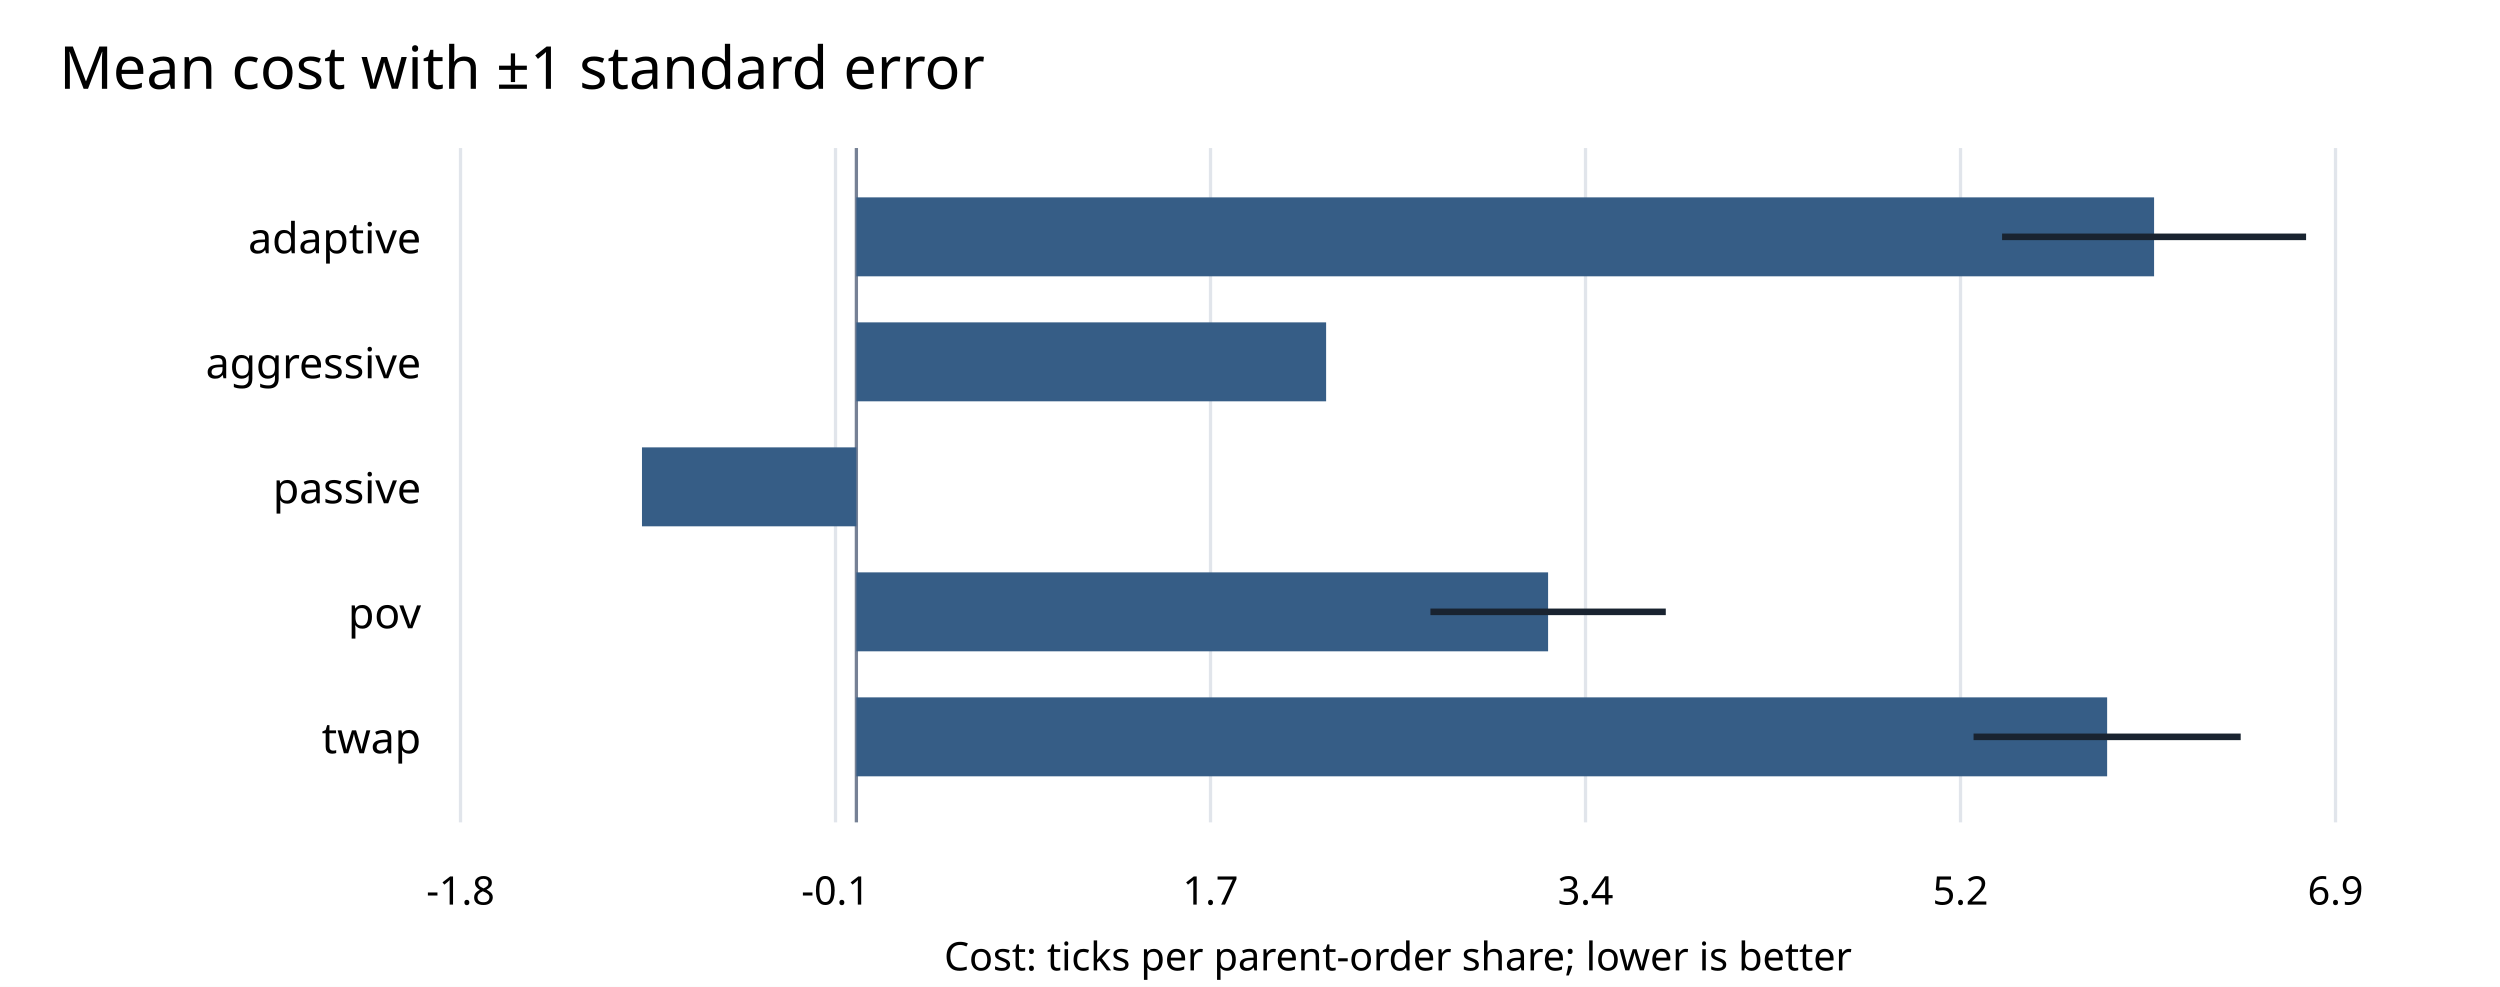
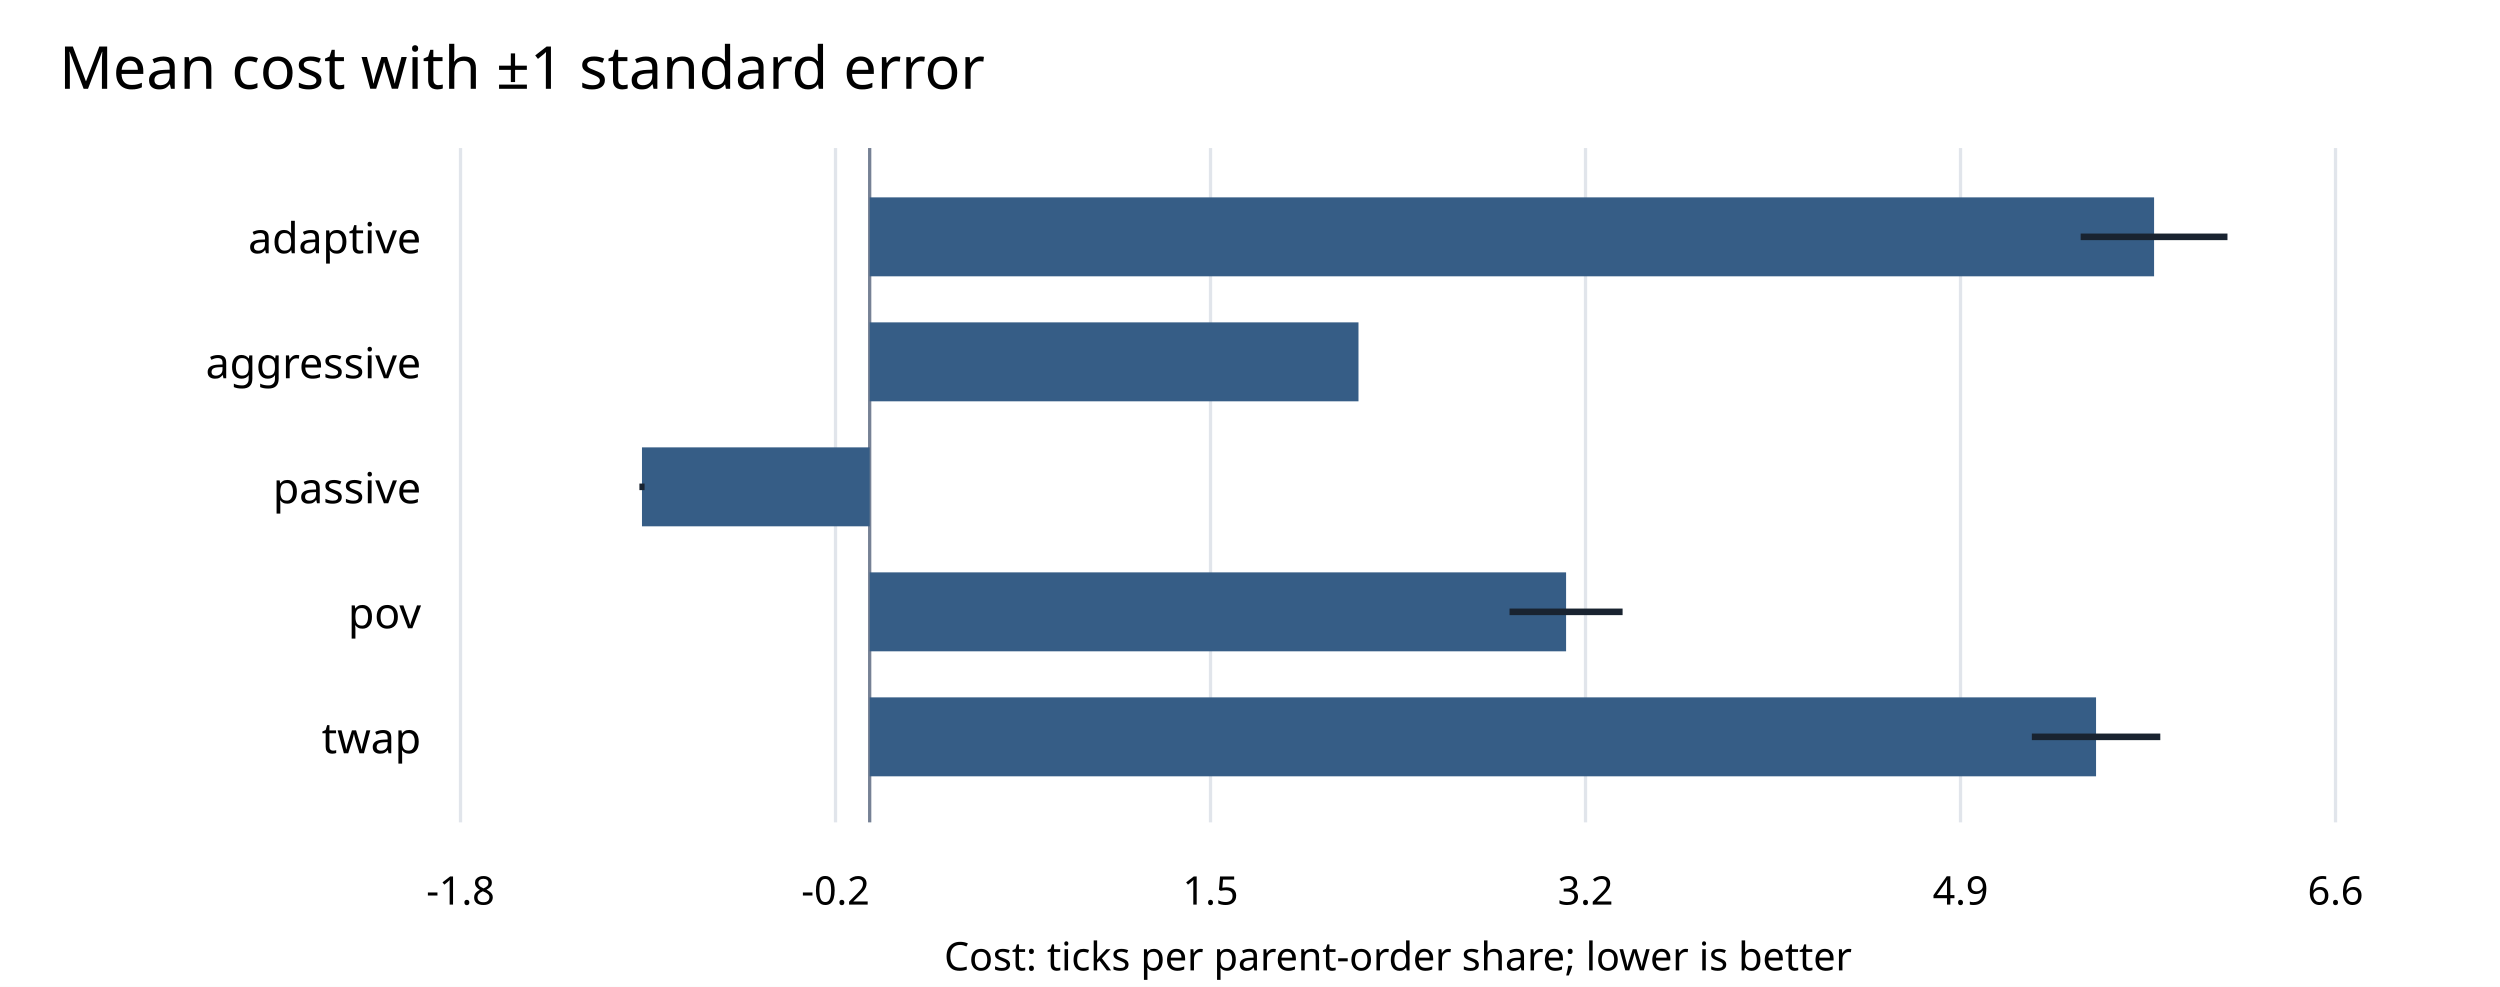
<svg xmlns="http://www.w3.org/2000/svg" viewBox="0 0 760 300" role="img" aria-label="Mean cost with ±1 standard error">
  <rect width="760" height="300" fill="white" />
  <text x="18" y="27" font-size="18" font-family="sans-serif">Mean cost with ±1 standard error</text>
  <path d="M140.00,45V250" stroke="#e1e5eb" />
  <text x="140.00" y="275" text-anchor="middle" font-size="12" font-family="sans-serif">-1.8</text>
  <path d="M254.00,45V250" stroke="#e1e5eb" />
-   <text x="254.00" y="275" text-anchor="middle" font-size="12" font-family="sans-serif">-0.1</text>
+   <text x="254.00" y="275" text-anchor="middle" font-size="12" font-family="sans-serif">-0.2</text>
  <path d="M368.00,45V250" stroke="#e1e5eb" />
-   <text x="368.00" y="275" text-anchor="middle" font-size="12" font-family="sans-serif">1.7</text>
+   <text x="368.00" y="275" text-anchor="middle" font-size="12" font-family="sans-serif">1.5</text>
  <path d="M482.00,45V250" stroke="#e1e5eb" />
-   <text x="482.00" y="275" text-anchor="middle" font-size="12" font-family="sans-serif">3.4</text>
+   <text x="482.00" y="275" text-anchor="middle" font-size="12" font-family="sans-serif">3.2</text>
  <path d="M596.00,45V250" stroke="#e1e5eb" />
-   <text x="596.00" y="275" text-anchor="middle" font-size="12" font-family="sans-serif">5.2</text>
+   <text x="596.00" y="275" text-anchor="middle" font-size="12" font-family="sans-serif">4.9</text>
  <path d="M710.00,45V250" stroke="#e1e5eb" />
-   <text x="710.00" y="275" text-anchor="middle" font-size="12" font-family="sans-serif">6.9</text>
-   <path d="M260.34,45V250" stroke="#768195" />
+   <text x="710.00" y="275" text-anchor="middle" font-size="12" font-family="sans-serif">6.6</text>
+   <path d="M264.38,45V250" stroke="#768195" />
  <text x="128" y="77" text-anchor="end" font-size="13" font-family="sans-serif">adaptive</text>
-   <rect x="260.34" y="60" width="394.50" height="24" fill="#365d86" />
-   <path d="M608.63,72H701.05" stroke="#192330" stroke-width="2" />
+   <rect x="264.38" y="60" width="390.46" height="24" fill="#365d86" />
+   <path d="M632.52,72H677.15" stroke="#192330" stroke-width="2" />
  <text x="128" y="115" text-anchor="end" font-size="13" font-family="sans-serif">aggressive</text>
-   <rect x="260.34" y="98" width="142.80" height="24" fill="#365d86" />
-   <path d="M403.14,110H403.14" stroke="#192330" stroke-width="2" />
+   <rect x="264.38" y="98" width="148.60" height="24" fill="#365d86" />
+   <path d="M412.98,110H412.98" stroke="#192330" stroke-width="2" />
  <text x="128" y="153" text-anchor="end" font-size="13" font-family="sans-serif">passive</text>
-   <rect x="195.16" y="136" width="65.18" height="24" fill="#365d86" />
-   <path d="M195.16,148H195.16" stroke="#192330" stroke-width="2" />
+   <rect x="195.16" y="136" width="69.22" height="24" fill="#365d86" />
+   <path d="M194.38,148H195.95" stroke="#192330" stroke-width="2" />
  <text x="128" y="191" text-anchor="end" font-size="13" font-family="sans-serif">pov</text>
-   <rect x="260.34" y="174" width="210.28" height="24" fill="#365d86" />
-   <path d="M434.85,186H506.40" stroke="#192330" stroke-width="2" />
+   <rect x="264.38" y="174" width="211.71" height="24" fill="#365d86" />
+   <path d="M458.90,186H493.27" stroke="#192330" stroke-width="2" />
  <text x="128" y="229" text-anchor="end" font-size="13" font-family="sans-serif">twap</text>
-   <rect x="260.34" y="212" width="380.23" height="24" fill="#365d86" />
-   <path d="M599.96,224H681.17" stroke="#192330" stroke-width="2" />
+   <rect x="264.38" y="212" width="372.82" height="24" fill="#365d86" />
+   <path d="M617.68,224H656.73" stroke="#192330" stroke-width="2" />
  <text x="425" y="295" text-anchor="middle" font-size="12" font-family="sans-serif">Cost: ticks per parent-order share; lower is better</text>
</svg>
